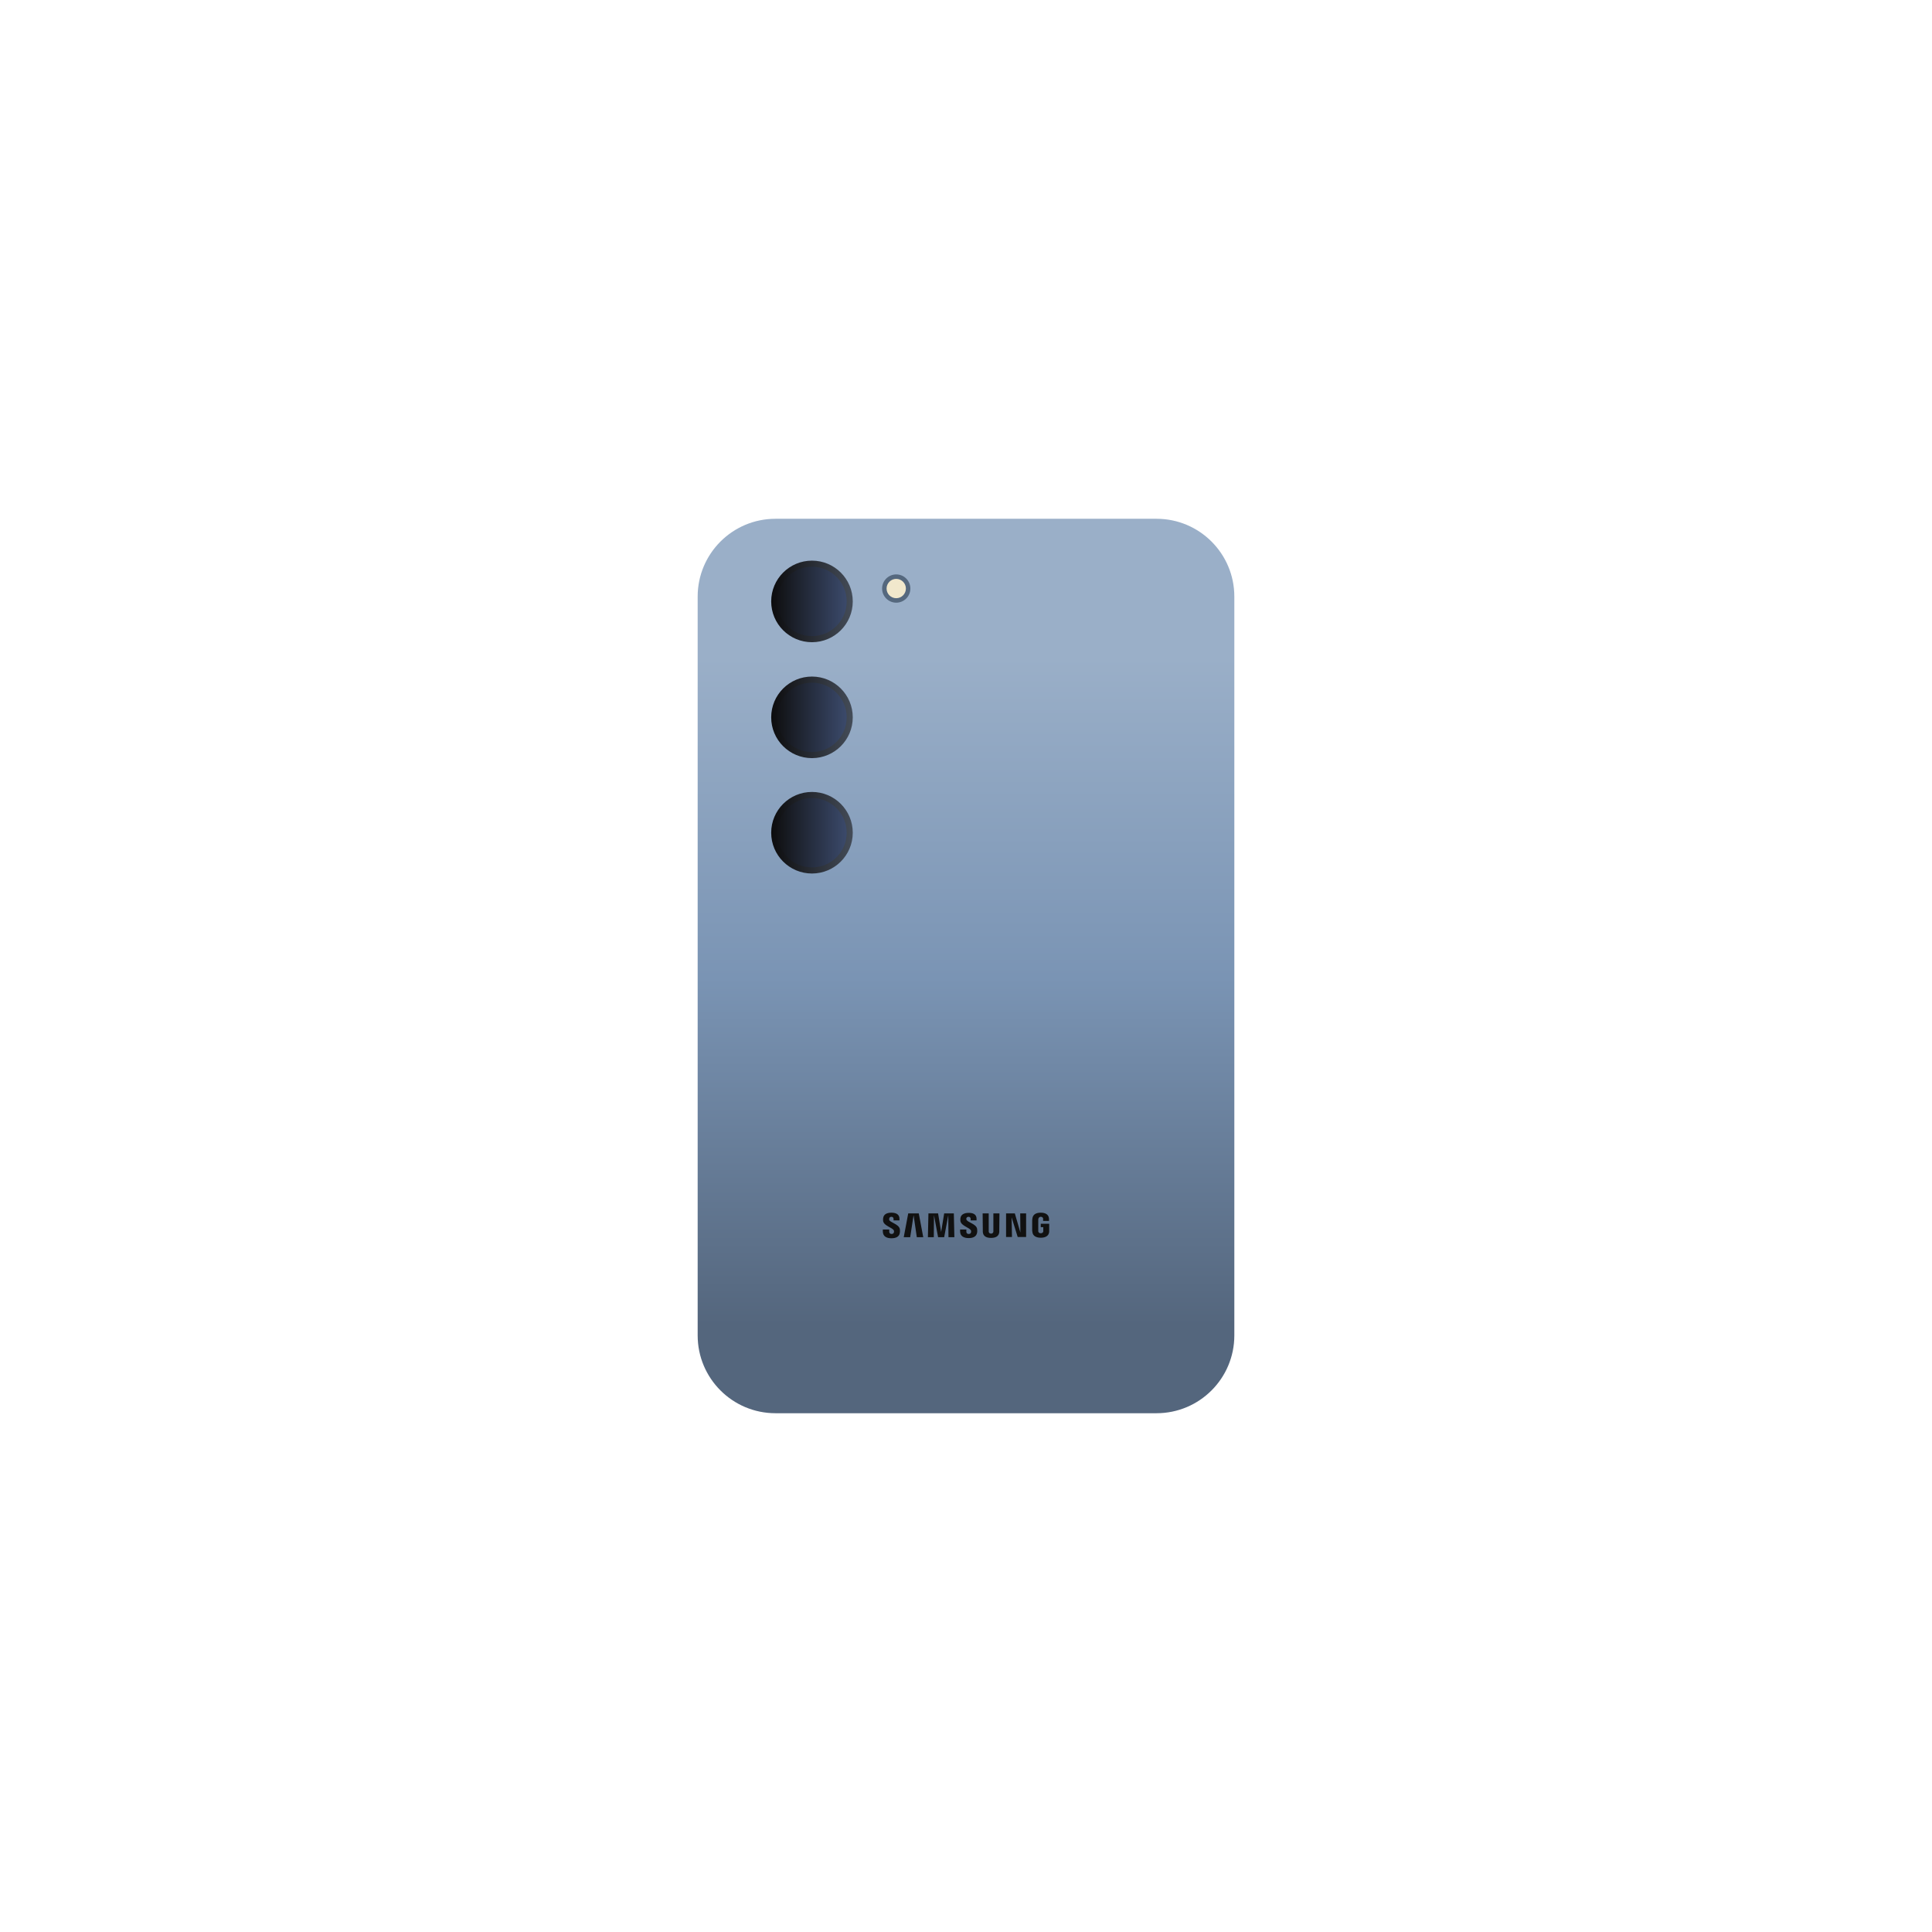
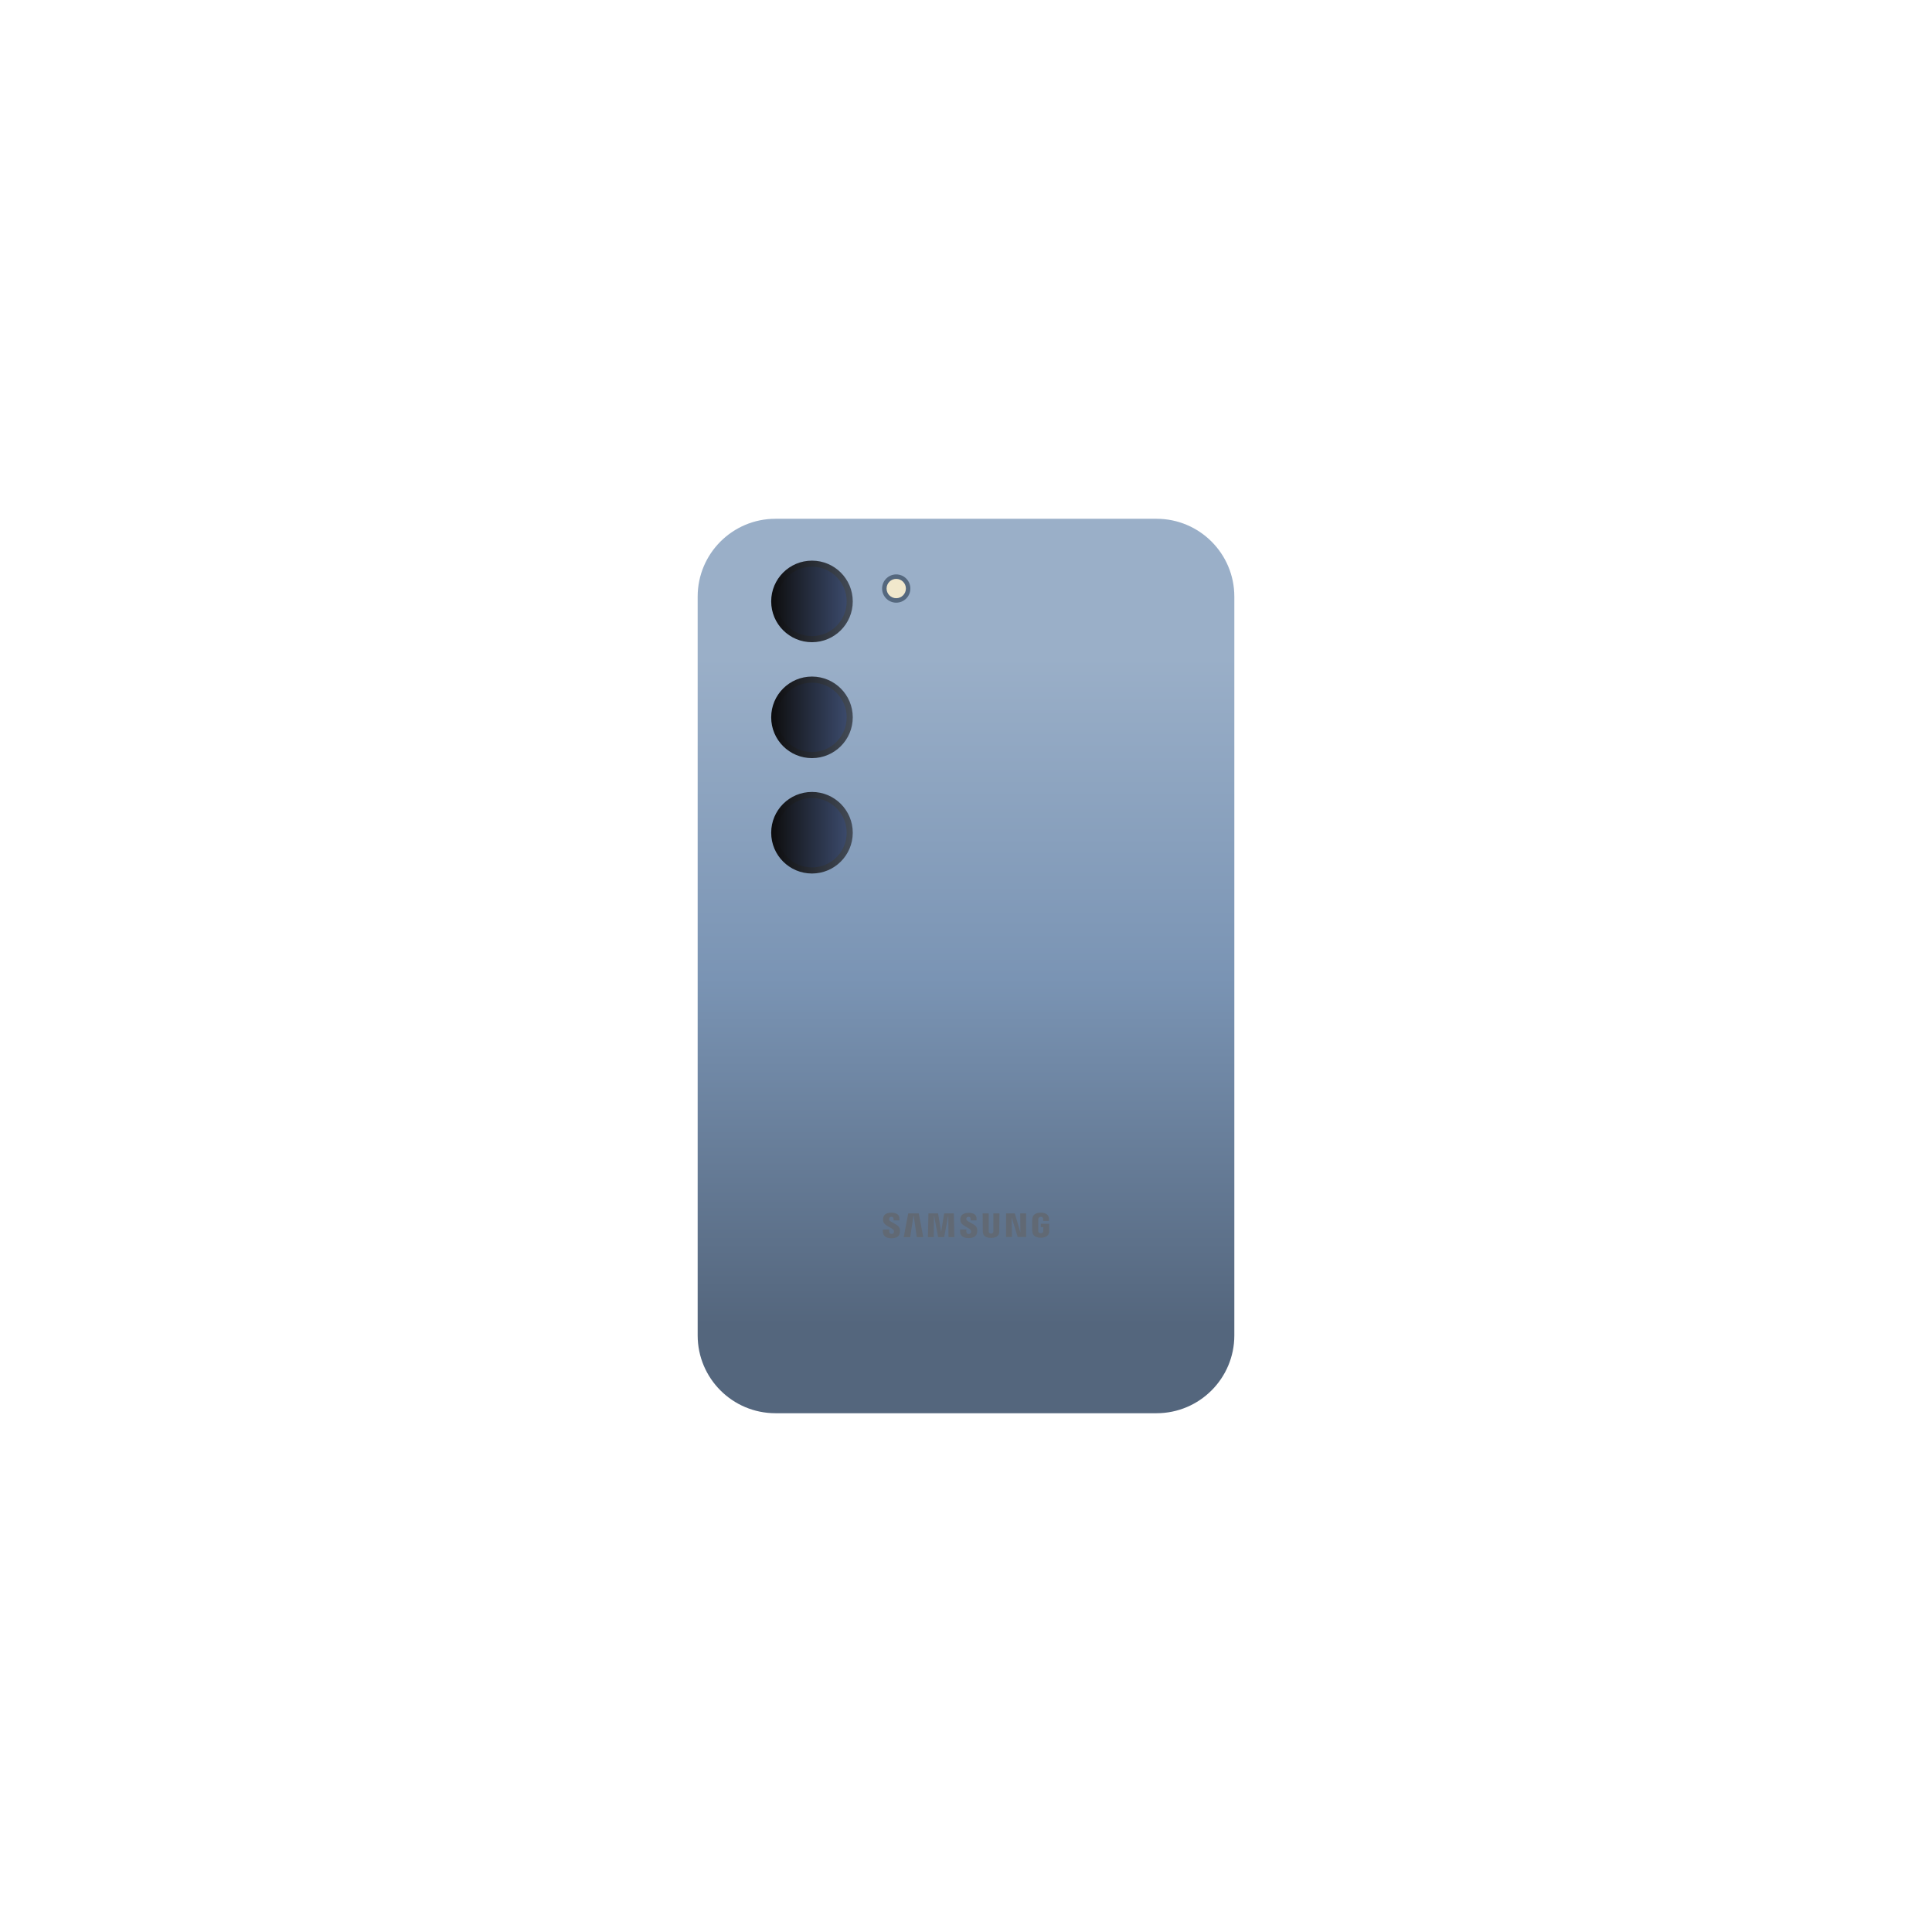
<svg xmlns="http://www.w3.org/2000/svg" width="108" height="108" viewBox="0 0 108 108">
  <defs>
    <linearGradient id="g1" gradientUnits="userSpaceOnUse" x1="54" y1="36.73" x2="54" y2="74.07">
      <stop offset="0" stop-color="#9aafc8" />
      <stop offset="0.48" stop-color="#7a94b4" />
      <stop offset="1" stop-color="#54667d" />
    </linearGradient>
    <linearGradient id="g2" gradientUnits="userSpaceOnUse" x1="47.67" y1="33.62" x2="43.11" y2="33.62">
      <stop offset="0" stop-color="#444c58" />
      <stop offset="1" stop-color="#0c0c0e" />
    </linearGradient>
    <linearGradient id="g3" gradientUnits="userSpaceOnUse" x1="47.33" y1="33.62" x2="43.45" y2="33.62">
      <stop offset="0" stop-color="#3b4a6b" />
      <stop offset="1" stop-color="#111215" />
    </linearGradient>
    <linearGradient id="g4" gradientUnits="userSpaceOnUse" x1="47.67" y1="40.1" x2="43.11" y2="40.1">
      <stop offset="0" stop-color="#444c58" />
      <stop offset="1" stop-color="#0c0c0e" />
    </linearGradient>
    <linearGradient id="g5" gradientUnits="userSpaceOnUse" x1="47.33" y1="40.1" x2="43.45" y2="40.1">
      <stop offset="0" stop-color="#3b4a6b" />
      <stop offset="1" stop-color="#111215" />
    </linearGradient>
    <linearGradient id="g6" gradientUnits="userSpaceOnUse" x1="47.67" y1="46.55" x2="43.11" y2="46.55">
      <stop offset="0" stop-color="#444c58" />
      <stop offset="1" stop-color="#0c0c0e" />
    </linearGradient>
    <linearGradient id="g7" gradientUnits="userSpaceOnUse" x1="47.33" y1="46.55" x2="43.45" y2="46.55">
      <stop offset="0" stop-color="#3b4a6b" />
      <stop offset="1" stop-color="#111215" />
    </linearGradient>
  </defs>
  <path d="M43.35,29H64.65A4.35,4.35 0 0 1 69,33.35V74.65A4.35,4.35 0 0 1 64.65,79H43.35A4.35,4.35 0 0 1 39,74.65V33.35A4.35,4.35 0 0 1 43.35,29Z" fill="url(#g1)" />
  <path d="M43.11,33.62A2.28,2.28 0 1 1 47.67,33.62A2.28,2.28 0 1 1 43.11,33.62Z" fill="url(#g2)" />
  <path d="M43.45,33.62A1.94,1.94 0 1 1 47.33,33.62A1.94,1.94 0 1 1 43.45,33.62Z" fill="url(#g3)" />
  <path d="M43.11,40.1A2.28,2.28 0 1 1 47.67,40.1A2.28,2.28 0 1 1 43.11,40.1Z" fill="url(#g4)" />
  <path d="M43.45,40.1A1.94,1.94 0 1 1 47.33,40.1A1.94,1.94 0 1 1 43.45,40.1Z" fill="url(#g5)" />
  <path d="M43.11,46.55A2.28,2.28 0 1 1 47.67,46.55A2.28,2.28 0 1 1 43.11,46.55Z" fill="url(#g6)" />
  <path d="M43.45,46.55A1.94,1.94 0 1 1 47.33,46.55A1.94,1.94 0 1 1 43.45,46.55Z" fill="url(#g7)" />
  <path d="M49.31,32.9A0.79,0.79 0 1 1 50.89,32.9A0.79,0.79 0 1 1 49.31,32.9Z" fill="#55687e" />
  <path d="M49.56,32.9A0.54,0.54 0 1 1 50.64,32.9A0.54,0.54 0 1 1 49.56,32.9Z" fill="#f1e8cc" />
-   <path d="m 58.18,68.41 l 0,0.19 l 0.14,0 l 0,0.19 c 0,0.02 0,0.04 0,0.05 c -0.01,0.04 -0.04,0.1 -0.14,0.1 c -0.1,0 -0.13,-0.06 -0.14,-0.1 c 0,-0.01 0,-0.03 0,-0.05 l 0,-0.61 c 0,-0.02 0,-0.05 0.01,-0.06 c 0.01,-0.03 0.04,-0.1 0.13,-0.1 c 0.1,0 0.13,0.07 0.13,0.1 c 0,0.02 0,0.05 0,0.05 L 58.31,68.25 l 0.33,0 l 0,-0.04 c 0,0 0,-0.05 0,-0.09 C 58.62,67.87 58.41,67.79 58.18,67.79 c -0.24,0 -0.44,0.08 -0.47,0.33 c 0,0.02 -0.01,0.06 -0.01,0.09 l 0,0.56 c 0,0.02 0,0.04 0.01,0.09 c 0.02,0.24 0.23,0.33 0.47,0.33 c 0.24,0 0.45,-0.09 0.47,-0.33 c 0,-0.04 0,-0.06 0,-0.09 L 58.65,68.41 Z m -2.31,-0.58 l -0.34,0 l 0,0.98 c 0,0.02 0,0.04 0,0.05 c -0.01,0.03 -0.03,0.1 -0.13,0.1 c -0.09,0 -0.12,-0.06 -0.13,-0.1 c 0,-0.01 0,-0.03 0,-0.05 l 0,-0.98 l -0.34,0 L 54.94,68.78 c 0,0.02 0,0.07 0,0.09 c 0.02,0.25 0.22,0.33 0.46,0.33 c 0.24,0 0.44,-0.08 0.46,-0.33 c 0,-0.01 0,-0.06 0,-0.09 z m -3.09,0 l -0.17,1.04 l -0.17,-1.04 l -0.54,0 l -0.03,1.33 l 0.33,0 l 0.01,-1.23 l 0.23,1.23 l 0.34,0 l 0.23,-1.23 l 0.01,1.23 l 0.33,0 l -0.03,-1.33 z m -2.01,0 l -0.25,1.33 l 0.36,0 l 0.19,-1.23 l 0.18,1.23 l 0.36,0 l -0.25,-1.33 z m 6.27,1.07 l -0.31,-1.07 l -0.49,0 l 0,1.32 l 0.33,0 l -0.02,-1.1 l 0.34,1.1 l 0.47,0 l 0,-1.32 l -0.33,0 z m -3.02,-0.72 c -0.01,-0.03 0,-0.05 0,-0.07 c 0.01,-0.04 0.04,-0.09 0.12,-0.09 c 0.08,0 0.12,0.05 0.12,0.12 l 0,0.08 l 0.33,0 l 0,-0.09 c 0,-0.29 -0.26,-0.33 -0.44,-0.33 c -0.23,0 -0.43,0.08 -0.46,0.29 c -0.01,0.06 -0.01,0.11 0,0.18 c 0.06,0.27 0.52,0.35 0.59,0.52 c 0.01,0.03 0.01,0.07 0,0.1 c -0.01,0.04 -0.04,0.09 -0.13,0.09 c -0.08,0 -0.13,-0.05 -0.13,-0.12 l 0,-0.13 l -0.35,0 l 0,0.1 c 0,0.29 0.23,0.38 0.48,0.38 c 0.24,0 0.43,-0.08 0.47,-0.3 c 0.02,-0.11 0,-0.19 0,-0.22 c -0.05,-0.28 -0.55,-0.36 -0.59,-0.51 m -4.32,0 c -0.01,-0.03 0,-0.06 0,-0.07 c 0.01,-0.04 0.04,-0.09 0.12,-0.09 c 0.08,0 0.12,0.05 0.12,0.12 l 0,0.08 l 0.33,0 l 0,-0.09 c 0,-0.29 -0.26,-0.34 -0.45,-0.34 c -0.24,0 -0.43,0.08 -0.46,0.3 c -0.01,0.06 -0.01,0.11 0,0.18 c 0.06,0.27 0.53,0.35 0.6,0.52 c 0.01,0.03 0.01,0.07 0,0.1 c -0.01,0.04 -0.04,0.09 -0.13,0.09 c -0.08,0 -0.13,-0.05 -0.13,-0.12 l 0,-0.13 l -0.36,0 l 0,0.1 c 0,0.3 0.23,0.39 0.48,0.39 c 0.24,0 0.44,-0.08 0.47,-0.3 c 0.02,-0.11 0,-0.19 0,-0.22 c -0.06,-0.28 -0.56,-0.36 -0.6,-0.52" fill="#111111" />
+   <path d="m 58.18,68.41 l 0,0.19 l 0.14,0 l 0,0.19 c 0,0.02 0,0.04 0,0.05 c -0.01,0.04 -0.04,0.1 -0.14,0.1 c -0.1,0 -0.13,-0.06 -0.14,-0.1 c 0,-0.01 0,-0.03 0,-0.05 l 0,-0.61 c 0,-0.02 0,-0.05 0.01,-0.06 c 0.01,-0.03 0.04,-0.1 0.13,-0.1 c 0.1,0 0.13,0.07 0.13,0.1 c 0,0.02 0,0.05 0,0.05 L 58.31,68.25 l 0.33,0 l 0,-0.04 c 0,0 0,-0.05 0,-0.09 C 58.62,67.87 58.41,67.79 58.18,67.79 c -0.24,0 -0.44,0.08 -0.47,0.33 c 0,0.02 -0.01,0.06 -0.01,0.09 l 0,0.56 c 0,0.02 0,0.04 0.01,0.09 c 0.02,0.24 0.23,0.33 0.47,0.33 c 0.24,0 0.45,-0.09 0.47,-0.33 c 0,-0.04 0,-0.06 0,-0.09 L 58.65,68.41 Z m -2.31,-0.58 l -0.34,0 l 0,0.98 c 0,0.02 0,0.04 0,0.05 c -0.01,0.03 -0.03,0.1 -0.13,0.1 c -0.09,0 -0.12,-0.06 -0.13,-0.1 c 0,-0.01 0,-0.03 0,-0.05 l 0,-0.98 l -0.34,0 L 54.94,68.78 c 0,0.02 0,0.07 0,0.09 c 0.02,0.25 0.22,0.33 0.46,0.33 c 0.24,0 0.44,-0.08 0.46,-0.33 c 0,-0.01 0,-0.06 0,-0.09 z m -3.09,0 l -0.17,1.04 l -0.17,-1.04 l -0.54,0 l -0.03,1.33 l 0.33,0 l 0.01,-1.23 l 0.23,1.23 l 0.34,0 l 0.23,-1.23 l 0.01,1.23 l 0.33,0 l -0.03,-1.33 z m -2.01,0 l -0.25,1.33 l 0.36,0 l 0.19,-1.23 l 0.18,1.23 l 0.36,0 l -0.25,-1.33 z m 6.27,1.07 l -0.31,-1.07 l -0.49,0 l 0,1.32 l 0.33,0 l -0.02,-1.1 l 0.34,1.1 l 0.47,0 l 0,-1.32 l -0.33,0 z m -3.02,-0.72 c -0.01,-0.03 0,-0.05 0,-0.07 c 0.01,-0.04 0.04,-0.09 0.12,-0.09 c 0.08,0 0.12,0.05 0.12,0.12 l 0,0.08 l 0.33,0 l 0,-0.09 c 0,-0.29 -0.26,-0.33 -0.44,-0.33 c -0.23,0 -0.43,0.08 -0.46,0.29 c -0.01,0.06 -0.01,0.11 0,0.18 c 0.06,0.27 0.52,0.35 0.59,0.52 c 0.01,0.03 0.01,0.07 0,0.1 c -0.01,0.04 -0.04,0.09 -0.13,0.09 c -0.08,0 -0.13,-0.05 -0.13,-0.12 l 0,-0.13 l -0.35,0 l 0,0.1 c 0,0.29 0.23,0.38 0.48,0.38 c 0.24,0 0.43,-0.08 0.47,-0.3 c 0.02,-0.11 0,-0.19 0,-0.22 c -0.05,-0.28 -0.55,-0.36 -0.59,-0.51 m -4.32,0 c -0.01,-0.03 0,-0.06 0,-0.07 c 0.01,-0.04 0.04,-0.09 0.12,-0.09 c 0.08,0 0.12,0.05 0.12,0.12 l 0,0.08 l 0.33,0 l 0,-0.09 c 0,-0.29 -0.26,-0.34 -0.45,-0.34 c -0.24,0 -0.43,0.08 -0.46,0.3 c -0.01,0.06 -0.01,0.11 0,0.18 c 0.06,0.27 0.53,0.35 0.6,0.52 c 0.01,0.03 0.01,0.07 0,0.1 c -0.01,0.04 -0.04,0.09 -0.13,0.09 c -0.08,0 -0.13,-0.05 -0.13,-0.12 l 0,-0.13 l -0.36,0 l 0,0.1 c 0,0.3 0.23,0.39 0.48,0.39 c 0.24,0 0.44,-0.08 0.47,-0.3 c 0.02,-0.11 0,-0.19 0,-0.22 c -0.06,-0.28 -0.56,-0.36 -0.6,-0.52" fill="#616974" />
</svg>
